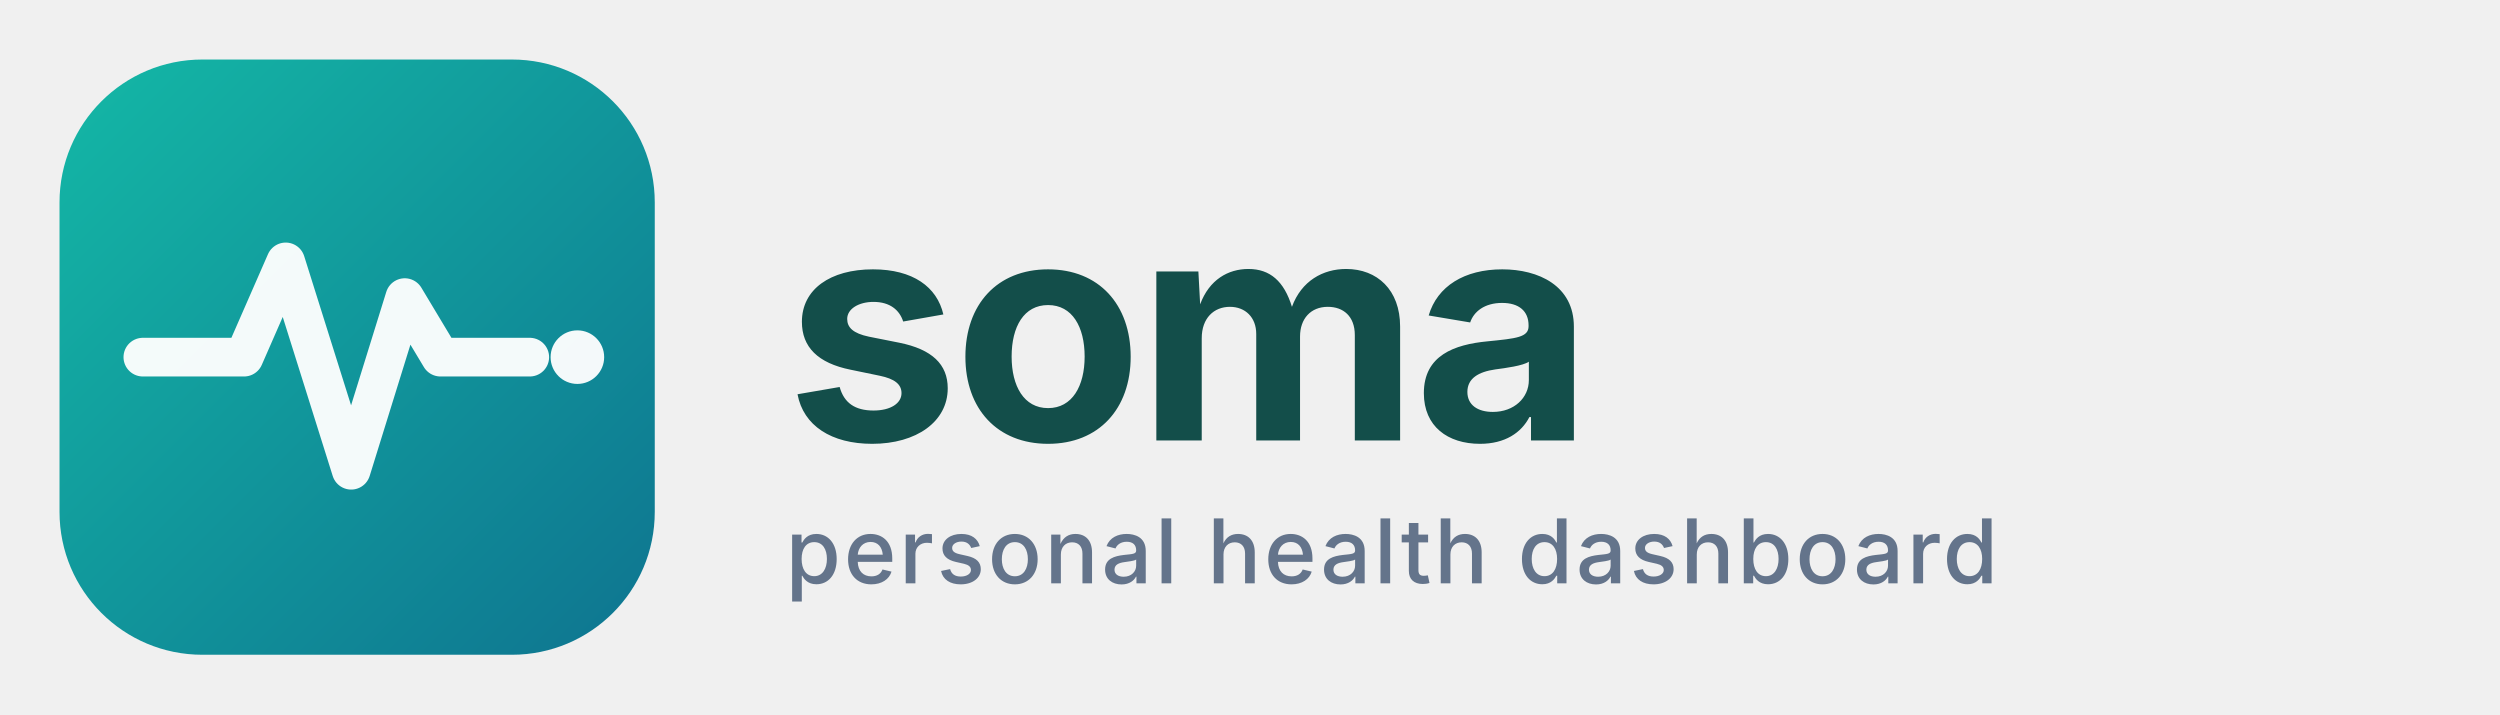
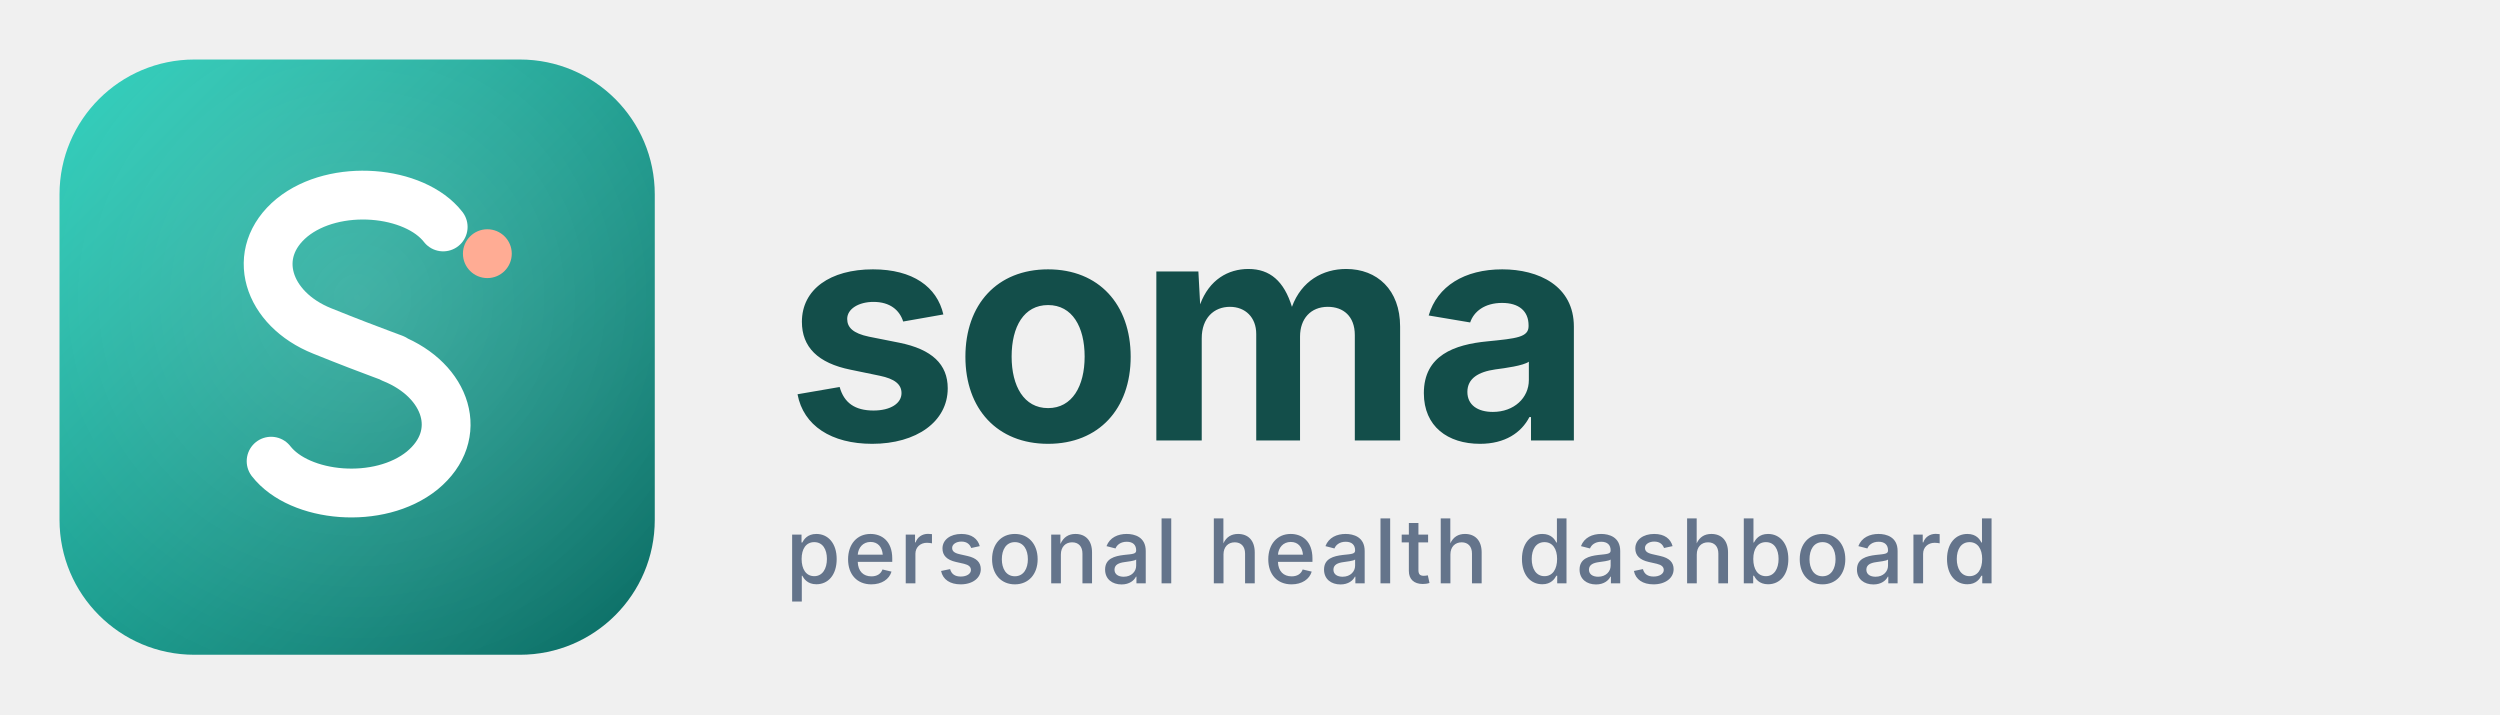
<svg xmlns="http://www.w3.org/2000/svg" width="420" height="120" viewBox="0 0 420 120" fill="none" role="img" aria-label="Soma wordmark">
  <defs>
-     <linearGradient id="soma-wm-bg" x1="10" y1="10" x2="110" y2="110" gradientUnits="userSpaceOnUse">
-       <stop stop-color="#14b8a6" />
-       <stop offset="1" stop-color="#0e7490" />
+     <linearGradient id="soma-wm-bg" x1="0" y1="0" x2="1" y2="1">
+       <stop stop-color="#2fd1bd" />
+       <stop offset="1" stop-color="#0b6b63" />
    </linearGradient>
+     <radialGradient id="soma-wm-glow" cx="0.5" cy="0.4" r="0.7">
+       <stop offset="0" stop-color="#ffffff" stop-opacity="0.16" />
+       <stop offset="1" stop-color="#ffffff" stop-opacity="0" />
+     </radialGradient>
  </defs>
-   <rect x="10" y="10" width="100" height="100" rx="24" fill="url(#soma-wm-bg)" />
-   <path d="M24 60 H41 L48 44 L59 79 L68 50 L74 60 H89" stroke="white" stroke-opacity="0.95" stroke-width="6.5" stroke-linecap="round" stroke-linejoin="round" />
-   <circle cx="97" cy="60" r="4.5" fill="white" fill-opacity="0.95" />
+   <g transform="translate(10 10) scale(0.09765625)">
+     <rect width="1024" height="1024" rx="232" fill="url(#soma-wm-bg)" />
+     <rect width="1024" height="1024" rx="232" fill="url(#soma-wm-glow)" />
+     <path d="M 660 288              C 611 225, 474 212, 400 272              C 326 333, 357 429, 452 467              C 546 505, 590 519, 572 514              C 667 552, 698 646, 624 707              C 550 767, 413 754, 364 691" stroke="#ffffff" stroke-width="84" fill="none" stroke-linecap="round" stroke-linejoin="round" />
+     <circle cx="736" cy="334" r="42" fill="#ffac94" />
+   </g>
  <text x="132" y="74" font-family="Inter, -apple-system, 'Segoe UI', Roboto, sans-serif" font-size="52" font-weight="650" letter-spacing="-1" fill="#134e4a">soma</text>
  <text x="132" y="98" font-family="Inter, -apple-system, 'Segoe UI', Roboto, sans-serif" font-size="15" font-weight="450" letter-spacing="0.5" fill="#64748b">personal health dashboard</text>
</svg>
